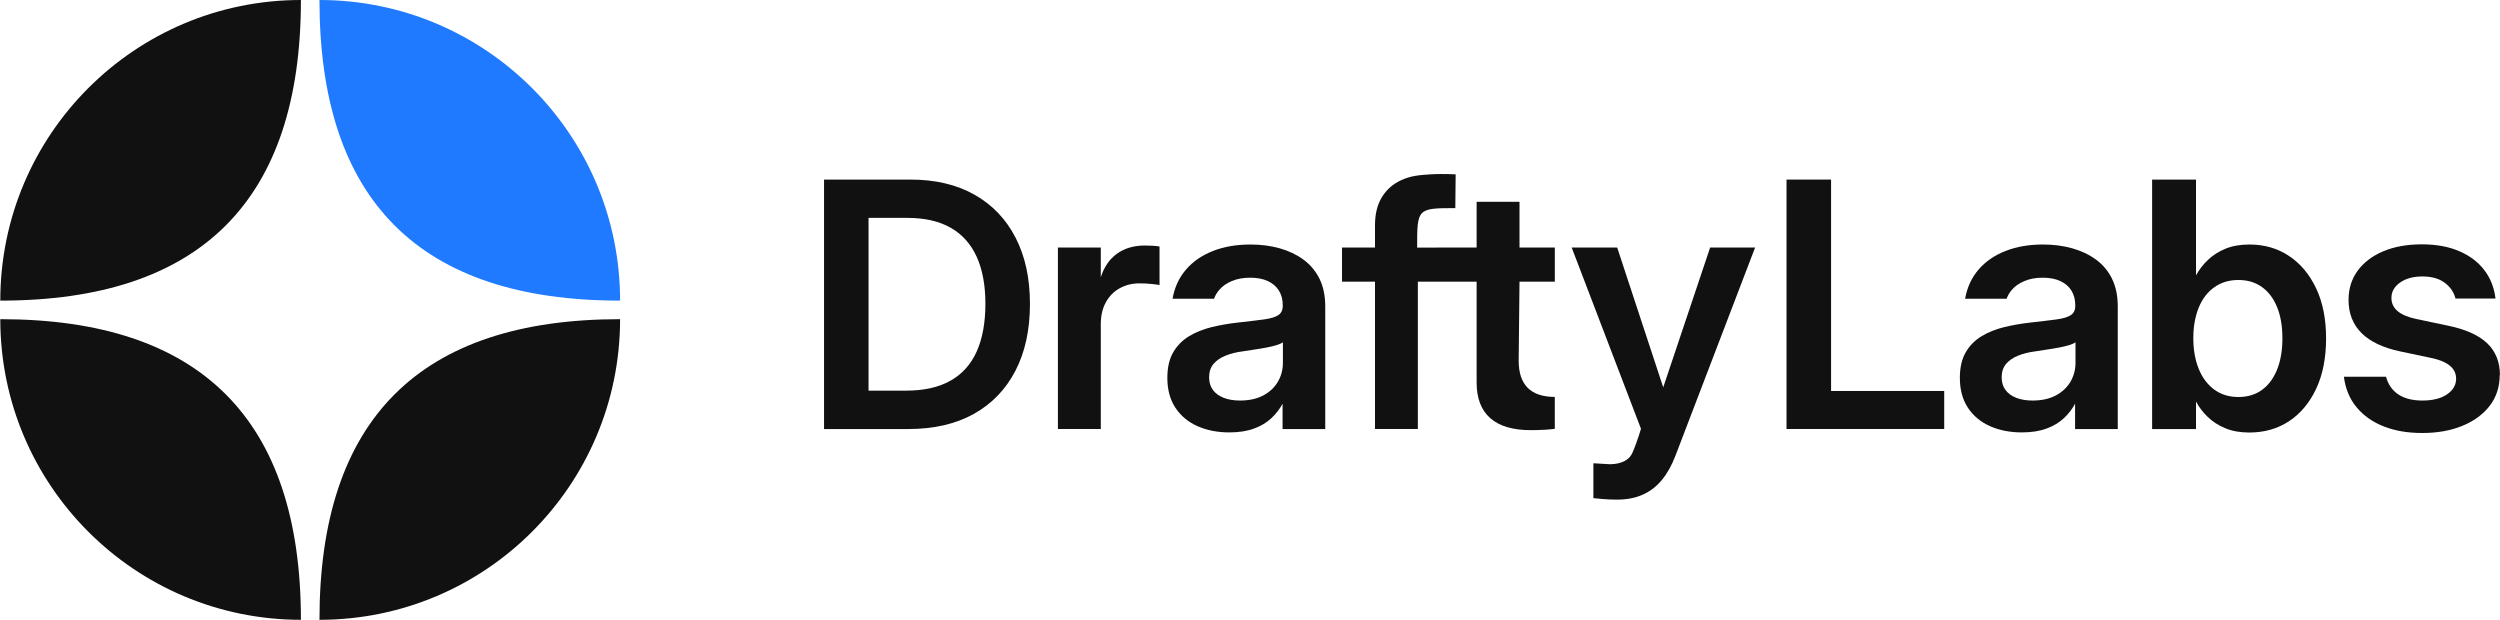
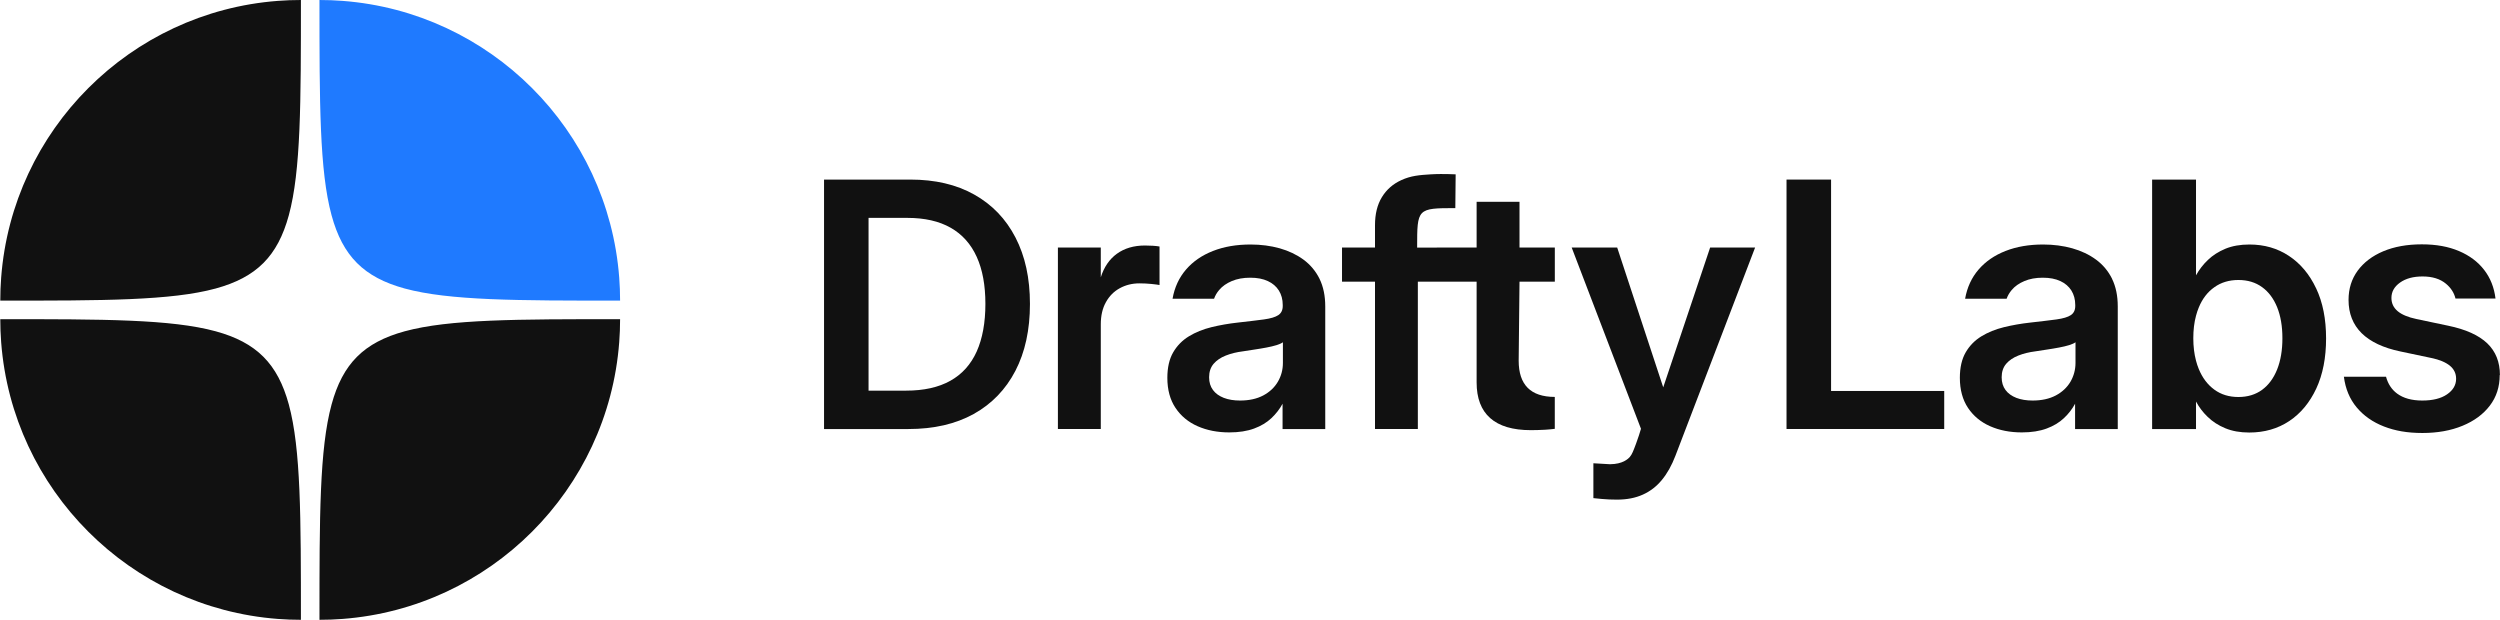
<svg xmlns="http://www.w3.org/2000/svg" viewBox="199.5 425.5 601 149">
  <style>.cls-1 { fill: #1f7aff; } .cls-2 { fill: #111; }</style>
  <g>
-     <path class="cls-2" d="M271.84,574.5h0c-39.92,0-72.27-32.36-72.27-72.27h0q72.27,0,72.27,72.27Z" />
-     <path class="cls-2" d="M271.84,425.5h0c-39.92,0-72.27,32.36-72.27,72.27h0q72.27,0,72.27-72.27Z" />
-     <path class="cls-2" d="M276.3,574.5h0c39.92,0,72.27-32.36,72.27-72.27h0q-72.27,0-72.27,72.27Z" />
-     <path class="cls-1" d="M276.3,425.5h0c39.92,0,72.27,32.36,72.27,72.27h0q-72.27,0-72.27-72.27Z" />
+     <path class="cls-2" d="M271.84,574.5c-1.86,0-3.71-.07-5.54-.21-35.49-2.69-63.83-31.03-66.52-66.52-.14-1.83-.21-3.68-.21-5.54,24.79,0,41.07,0,51.77,2.91,4.9,1.34,8.63,3.28,11.47,6.12,2.84,2.84,4.78,6.57,6.12,11.47h0c2.91,10.71,2.91,26.99,2.91,51.77Z" />
+     <path class="cls-2" d="M271.84,425.5c0,24.78,0,41.06-2.91,51.76h0c-1.34,4.91-3.28,8.64-6.12,11.48-2.84,2.84-6.57,4.78-11.47,6.12-10.7,2.91-26.98,2.91-51.77,2.91,0-1.86.07-3.71.21-5.54,2.69-35.49,31.03-63.83,66.52-66.52,1.83-.14,3.68-.21,5.54-.21Z" />
+     <path class="cls-2" d="M348.57,502.23c0,1.86-.07,3.71-.21,5.54-2.69,35.49-31.03,63.83-66.52,66.52-1.83.14-3.68.21-5.54.21,0-24.78,0-41.06,2.91-51.76,1.33-4.9,3.28-8.64,6.12-11.48,2.84-2.84,6.57-4.78,11.47-6.12,10.7-2.91,26.98-2.91,51.77-2.91Z" />
+     <path class="cls-1" d="M348.57,497.77c-24.79,0-41.07,0-51.77-2.91-4.9-1.34-8.63-3.28-11.47-6.12s-4.79-6.58-6.12-11.48h0c-2.91-10.71-2.91-26.99-2.91-51.76,1.86,0,3.71.07,5.54.21,35.49,2.69,63.83,31.03,66.52,66.52.14,1.83.21,3.68.21,5.54Z" />
  </g>
  <g>
    <g>
      <polygon class="cls-2" points="639.69 468.67 628.98 468.67 628.98 528.63 666.89 528.63 666.89 519.49 639.69 519.49 639.69 468.67" />
      <path class="cls-2" d="M756.3,494.83c-1.59-3.38-3.78-5.99-6.54-7.81-2.76-1.83-5.92-2.74-9.5-2.74-2.2,0-4.12.34-5.78,1.02-1.64.69-3.05,1.58-4.21,2.7-1.16,1.11-2.1,2.34-2.85,3.69v-23.02h-10.55v59.97h10.55v-6.61c.72,1.33,1.63,2.56,2.78,3.66,1.18,1.16,2.59,2.07,4.26,2.76,1.67.69,3.58,1.03,5.76,1.03,3.64,0,6.85-.92,9.62-2.76,2.76-1.84,4.92-4.45,6.5-7.83,1.57-3.38,2.35-7.39,2.35-12.04s-.79-8.65-2.39-12.03ZM746.93,514.3c-.85,2.12-2.05,3.76-3.62,4.91s-3.47,1.73-5.7,1.73-4.15-.58-5.78-1.77c-1.62-1.18-2.87-2.83-3.74-4.95-.26-.64-.49-1.31-.67-2.01-.43-1.62-.65-3.43-.65-5.39s.21-3.79.65-5.41c.18-.7.41-1.36.67-2,.86-2.09,2.11-3.72,3.74-4.86,1.62-1.16,3.55-1.74,5.78-1.74s4.12.57,5.7,1.72c1.57,1.13,2.77,2.75,3.62,4.84.84,2.09,1.26,4.58,1.26,7.45s-.42,5.36-1.26,7.48Z" />
      <path class="cls-2" d="M800.43,515.67c0,2.81-.79,5.27-2.37,7.34-1.58,2.08-3.78,3.7-6.58,4.85-2.81,1.16-6.02,1.73-9.64,1.73s-6.54-.52-9.23-1.56c-2.7-1.05-4.88-2.58-6.56-4.59-1.68-2.01-2.71-4.47-3.08-7.37h10.13c.48,1.74,1.36,3.08,2.67,4.05,1.51,1.11,3.52,1.67,6.04,1.67s4.51-.49,5.96-1.49c1.45-.99,2.18-2.24,2.18-3.74,0-1.29-.51-2.34-1.53-3.17-1.02-.81-2.48-1.43-4.38-1.82l-7.44-1.57c-4.13-.86-7.26-2.33-9.36-4.4-2.1-2.08-3.15-4.75-3.15-8,0-2.68.73-5.02,2.19-7.02,1.47-2,3.52-3.56,6.15-4.67,2.64-1.11,5.73-1.67,9.25-1.67s6.41.54,8.95,1.61c2.53,1.07,4.55,2.58,6.05,4.52,1.51,1.95,2.42,4.25,2.74,6.9h-9.62c-.34-1.4-1.11-2.58-2.29-3.56-1.4-1.17-3.27-1.75-5.63-1.75-2.23,0-4.03.49-5.41,1.47s-2.07,2.21-2.07,3.69c0,1.29.5,2.34,1.49,3.18.99.83,2.5,1.47,4.51,1.89l7.64,1.61c4.25.88,7.37,2.3,9.4,4.24,2.03,1.95,3.04,4.49,3.04,7.63Z" />
      <path class="cls-2" d="M707.24,492.51c-.93-1.86-2.21-3.39-3.86-4.6-1.65-1.21-3.55-2.11-5.72-2.72-2.16-.6-4.49-.91-6.98-.91-3.38,0-6.4.51-9.04,1.55-2.64,1.03-4.81,2.52-6.49,4.47s-2.75,4.28-3.24,7.02h9.98c.26-.75.68-1.46,1.23-2.11.76-.9,1.77-1.61,3.04-2.14,1.26-.54,2.73-.81,4.42-.81s3.07.27,4.23.81c1.15.53,2.03,1.29,2.65,2.27.61.98.93,2.13.93,3.48v.24c0,1-.36,1.73-1.07,2.2s-1.85.81-3.44,1.03c-1.58.21-3.7.47-6.32.76-2.18.24-4.28.61-6.3,1.1-2.03.5-3.84,1.23-5.43,2.2-1.59.97-2.85,2.26-3.78,3.86-.93,1.61-1.4,3.65-1.4,6.12,0,2.87.66,5.28,1.96,7.23,1.3,1.94,3.07,3.41,5.31,4.4,2.24.99,4.78,1.49,7.63,1.49,2.3,0,4.29-.31,5.96-.93,1.66-.61,3.05-1.45,4.16-2.5,1.11-1.04,2-2.2,2.68-3.46v6.08h10.26v-29.46c0-2.57-.46-4.79-1.38-6.66ZM697.24,517.27c-.81,1.37-1.99,2.48-3.53,3.3-1.54.81-3.39,1.22-5.57,1.22-1.48,0-2.78-.21-3.9-.64-1.12-.44-2-1.06-2.61-1.89-.62-.83-.93-1.85-.93-3.06,0-1.31.36-2.39,1.08-3.24.73-.84,1.71-1.51,2.94-1.99,1.24-.49,2.6-.82,4.11-1.01.88-.14,1.81-.27,2.79-.43.98-.15,1.94-.3,2.86-.48.93-.18,1.74-.36,2.44-.58.7-.22,1.21-.45,1.53-.69v4.96c0,1.63-.41,3.14-1.21,4.53Z" />
    </g>
    <g>
      <g>
        <path class="cls-2" d="M443.62,482.59c-2.32-4.48-5.62-7.91-9.92-10.32-4.29-2.41-9.41-3.6-15.37-3.6h-20.73v59.97h20.28c6.12,0,11.35-1.21,15.7-3.62,4.34-2.42,7.68-5.87,10.02-10.37,2.33-4.49,3.5-9.85,3.5-16.08s-1.16-11.49-3.48-15.98ZM434.3,510c-1.4,3.11-3.51,5.46-6.34,7.04-2.82,1.58-6.37,2.37-10.64,2.37h-9.02v-41.53h9.34c4.15,0,7.62.79,10.4,2.37,2.78,1.58,4.86,3.91,6.26,6.99,1.4,3.07,2.09,6.85,2.09,11.33s-.7,8.32-2.09,11.43Z" />
        <path class="cls-2" d="M516.71,492.51c-.93-1.86-2.22-3.39-3.86-4.6-1.66-1.21-3.56-2.11-5.72-2.72-2.16-.6-4.49-.91-6.99-.91-3.37,0-6.39.51-9.03,1.55-2.64,1.03-4.81,2.52-6.49,4.47s-2.76,4.28-3.24,7.02h9.98c.26-.75.67-1.46,1.23-2.11.76-.9,1.77-1.61,3.03-2.14,1.27-.54,2.74-.81,4.44-.81s3.07.27,4.23.81c1.15.53,2.03,1.29,2.65,2.27.61.98.93,2.13.93,3.48v.24c0,1-.36,1.73-1.07,2.2-.71.47-1.85.81-3.44,1.03-1.58.21-3.7.47-6.32.76-2.18.24-4.28.61-6.3,1.1-2.03.5-3.84,1.23-5.43,2.2-1.59.97-2.85,2.26-3.78,3.86-.93,1.61-1.4,3.65-1.4,6.12,0,2.87.66,5.28,1.96,7.23,1.3,1.94,3.07,3.41,5.31,4.4,2.24.99,4.78,1.49,7.62,1.49,2.31,0,4.3-.31,5.97-.93,1.66-.61,3.05-1.45,4.16-2.5,1.1-1.04,2-2.2,2.68-3.46v6.08h10.26v-29.46c0-2.57-.46-4.79-1.38-6.66ZM507.91,512.74c0,1.63-.4,3.14-1.21,4.53-.8,1.37-1.98,2.48-3.52,3.3-1.54.81-3.39,1.22-5.57,1.22-1.48,0-2.78-.21-3.9-.64-1.12-.44-2-1.06-2.61-1.89-.62-.83-.93-1.85-.93-3.06,0-1.31.36-2.39,1.08-3.24.73-.84,1.71-1.51,2.94-1.99,1.24-.49,2.6-.82,4.11-1.01.89-.14,1.81-.27,2.79-.43.98-.15,1.94-.3,2.86-.48.93-.18,1.73-.36,2.43-.58.7-.22,1.21-.45,1.53-.69v4.96Z" />
        <path class="cls-2" d="M478.25,484.76v9.26c-.37-.07-1.03-.17-1.97-.26-.94-.09-1.89-.14-2.85-.14-1.75,0-3.32.39-4.74,1.17-1.41.77-2.52,1.89-3.33,3.36-.82,1.46-1.23,3.24-1.23,5.33v25.15h-10.31v-43.63h10.31v7.16c.78-2.46,2.06-4.34,3.86-5.65,1.82-1.32,4.07-1.99,6.76-1.99.61,0,1.25.02,1.89.06s1.18.1,1.6.18Z" />
      </g>
      <path class="cls-2" d="M621.43,485l-19.16,50.07c-.88,2.3-1.96,4.24-3.24,5.79-1.27,1.56-2.8,2.74-4.58,3.54-1.79.81-3.86,1.21-6.23,1.21-1.26,0-2.48-.05-3.65-.16-.73-.07-1.41-.14-2.02-.2v-8.38c1.33.08,2.66.16,3.99.23,3.06-.02,4.35-1.27,4.77-1.75.53-.6.86-1.49,1.51-3.23.54-1.44.91-2.66,1.17-3.54l-16.66-43.58h10.94c3.69,11.21,7.38,22.41,11.07,33.62,3.76-11.21,7.52-22.41,11.28-33.62h10.82Z" />
      <path class="cls-2" d="M564.79,493.22c-.06,6.33-.14,12.67-.2,19q0,8.69,8.68,8.7v7.67c-.72.09-1.5.17-2.35.22-1.17.06-2.3.1-3.4.1-4.34,0-7.6-.97-9.78-2.9-2.18-1.93-3.26-4.79-3.26-8.57v-24.23h-14.13v35.42h-10.3v-35.42h-7.93v-8.21h7.93v-5.35c0-2.68.54-4.92,1.65-6.74,1.1-1.81,2.65-3.18,4.66-4.1,2.32-1.07,4.36-1.23,7.09-1.4,1.6-.1,3.4-.08,4.14-.06.76.01,1.4.04,1.85.06-.03,2.71-.05,5.41-.08,8.12-9.18,0-9.18.1-9.18,9.5,3.17-.01,6.33-.02,9.5-.03h4.8v-10.98h10.31v10.98h8.49v8.21h-8.49Z" />
    </g>
  </g>
</svg>
